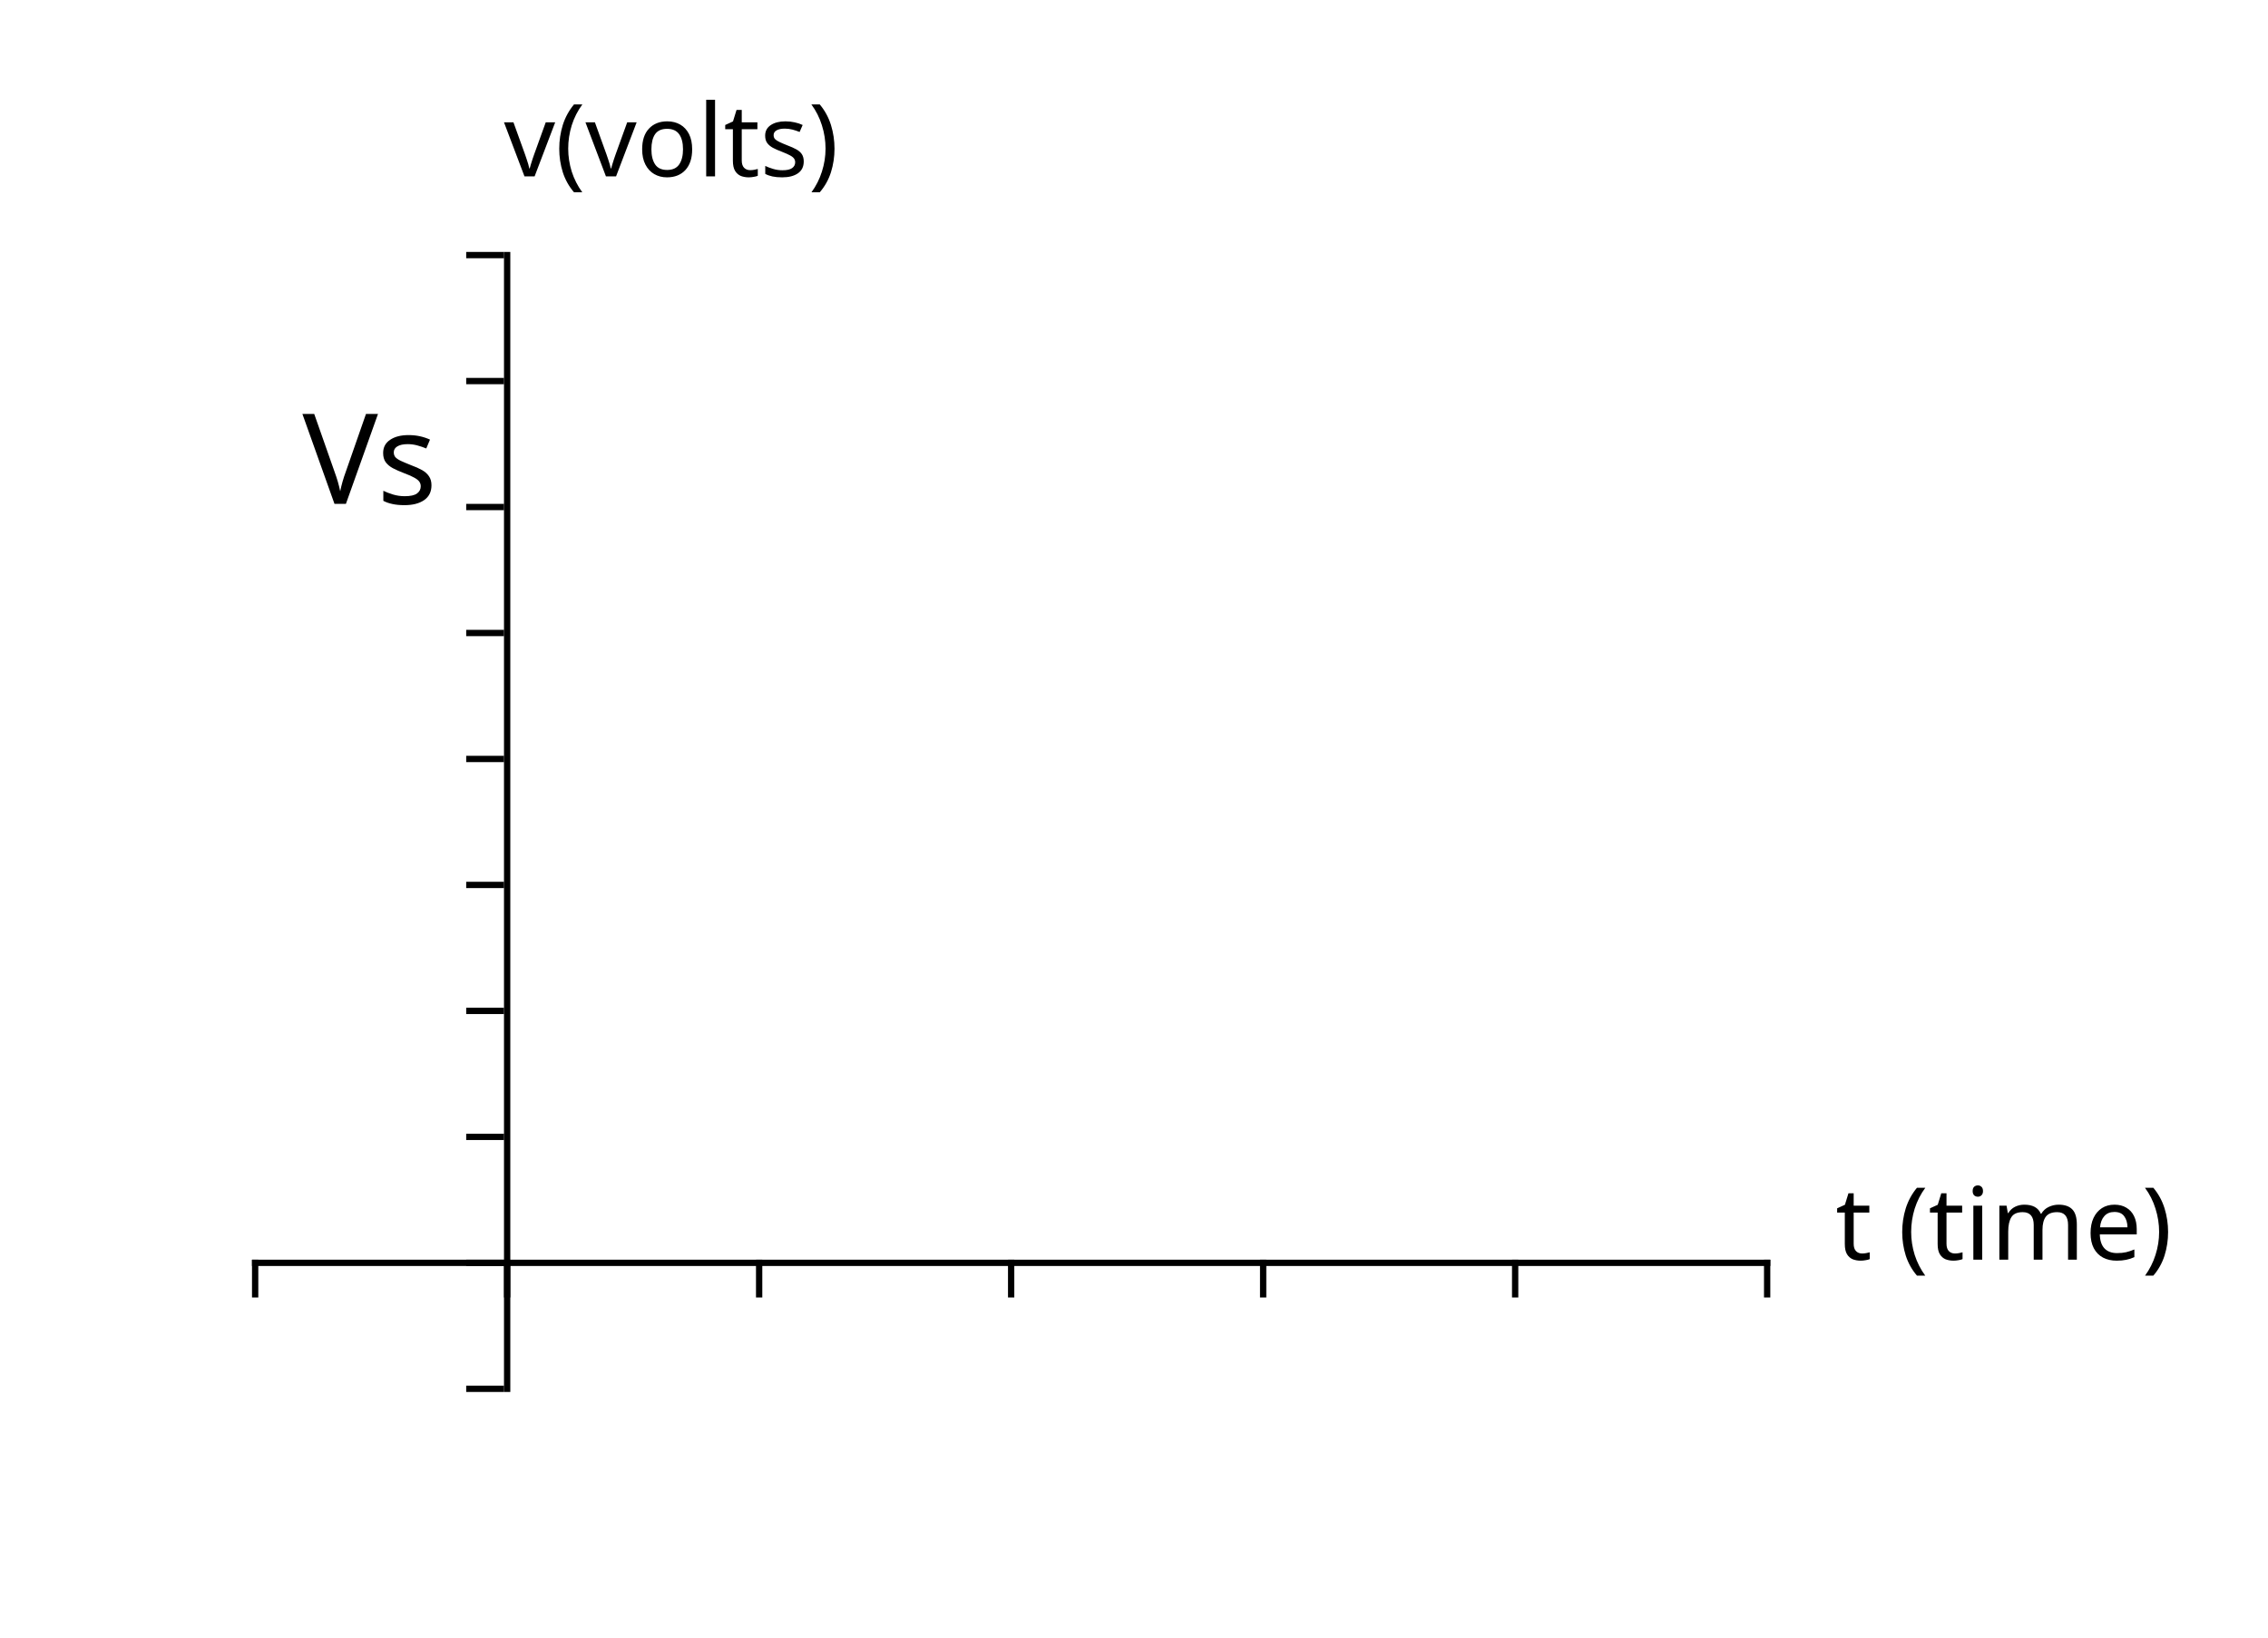
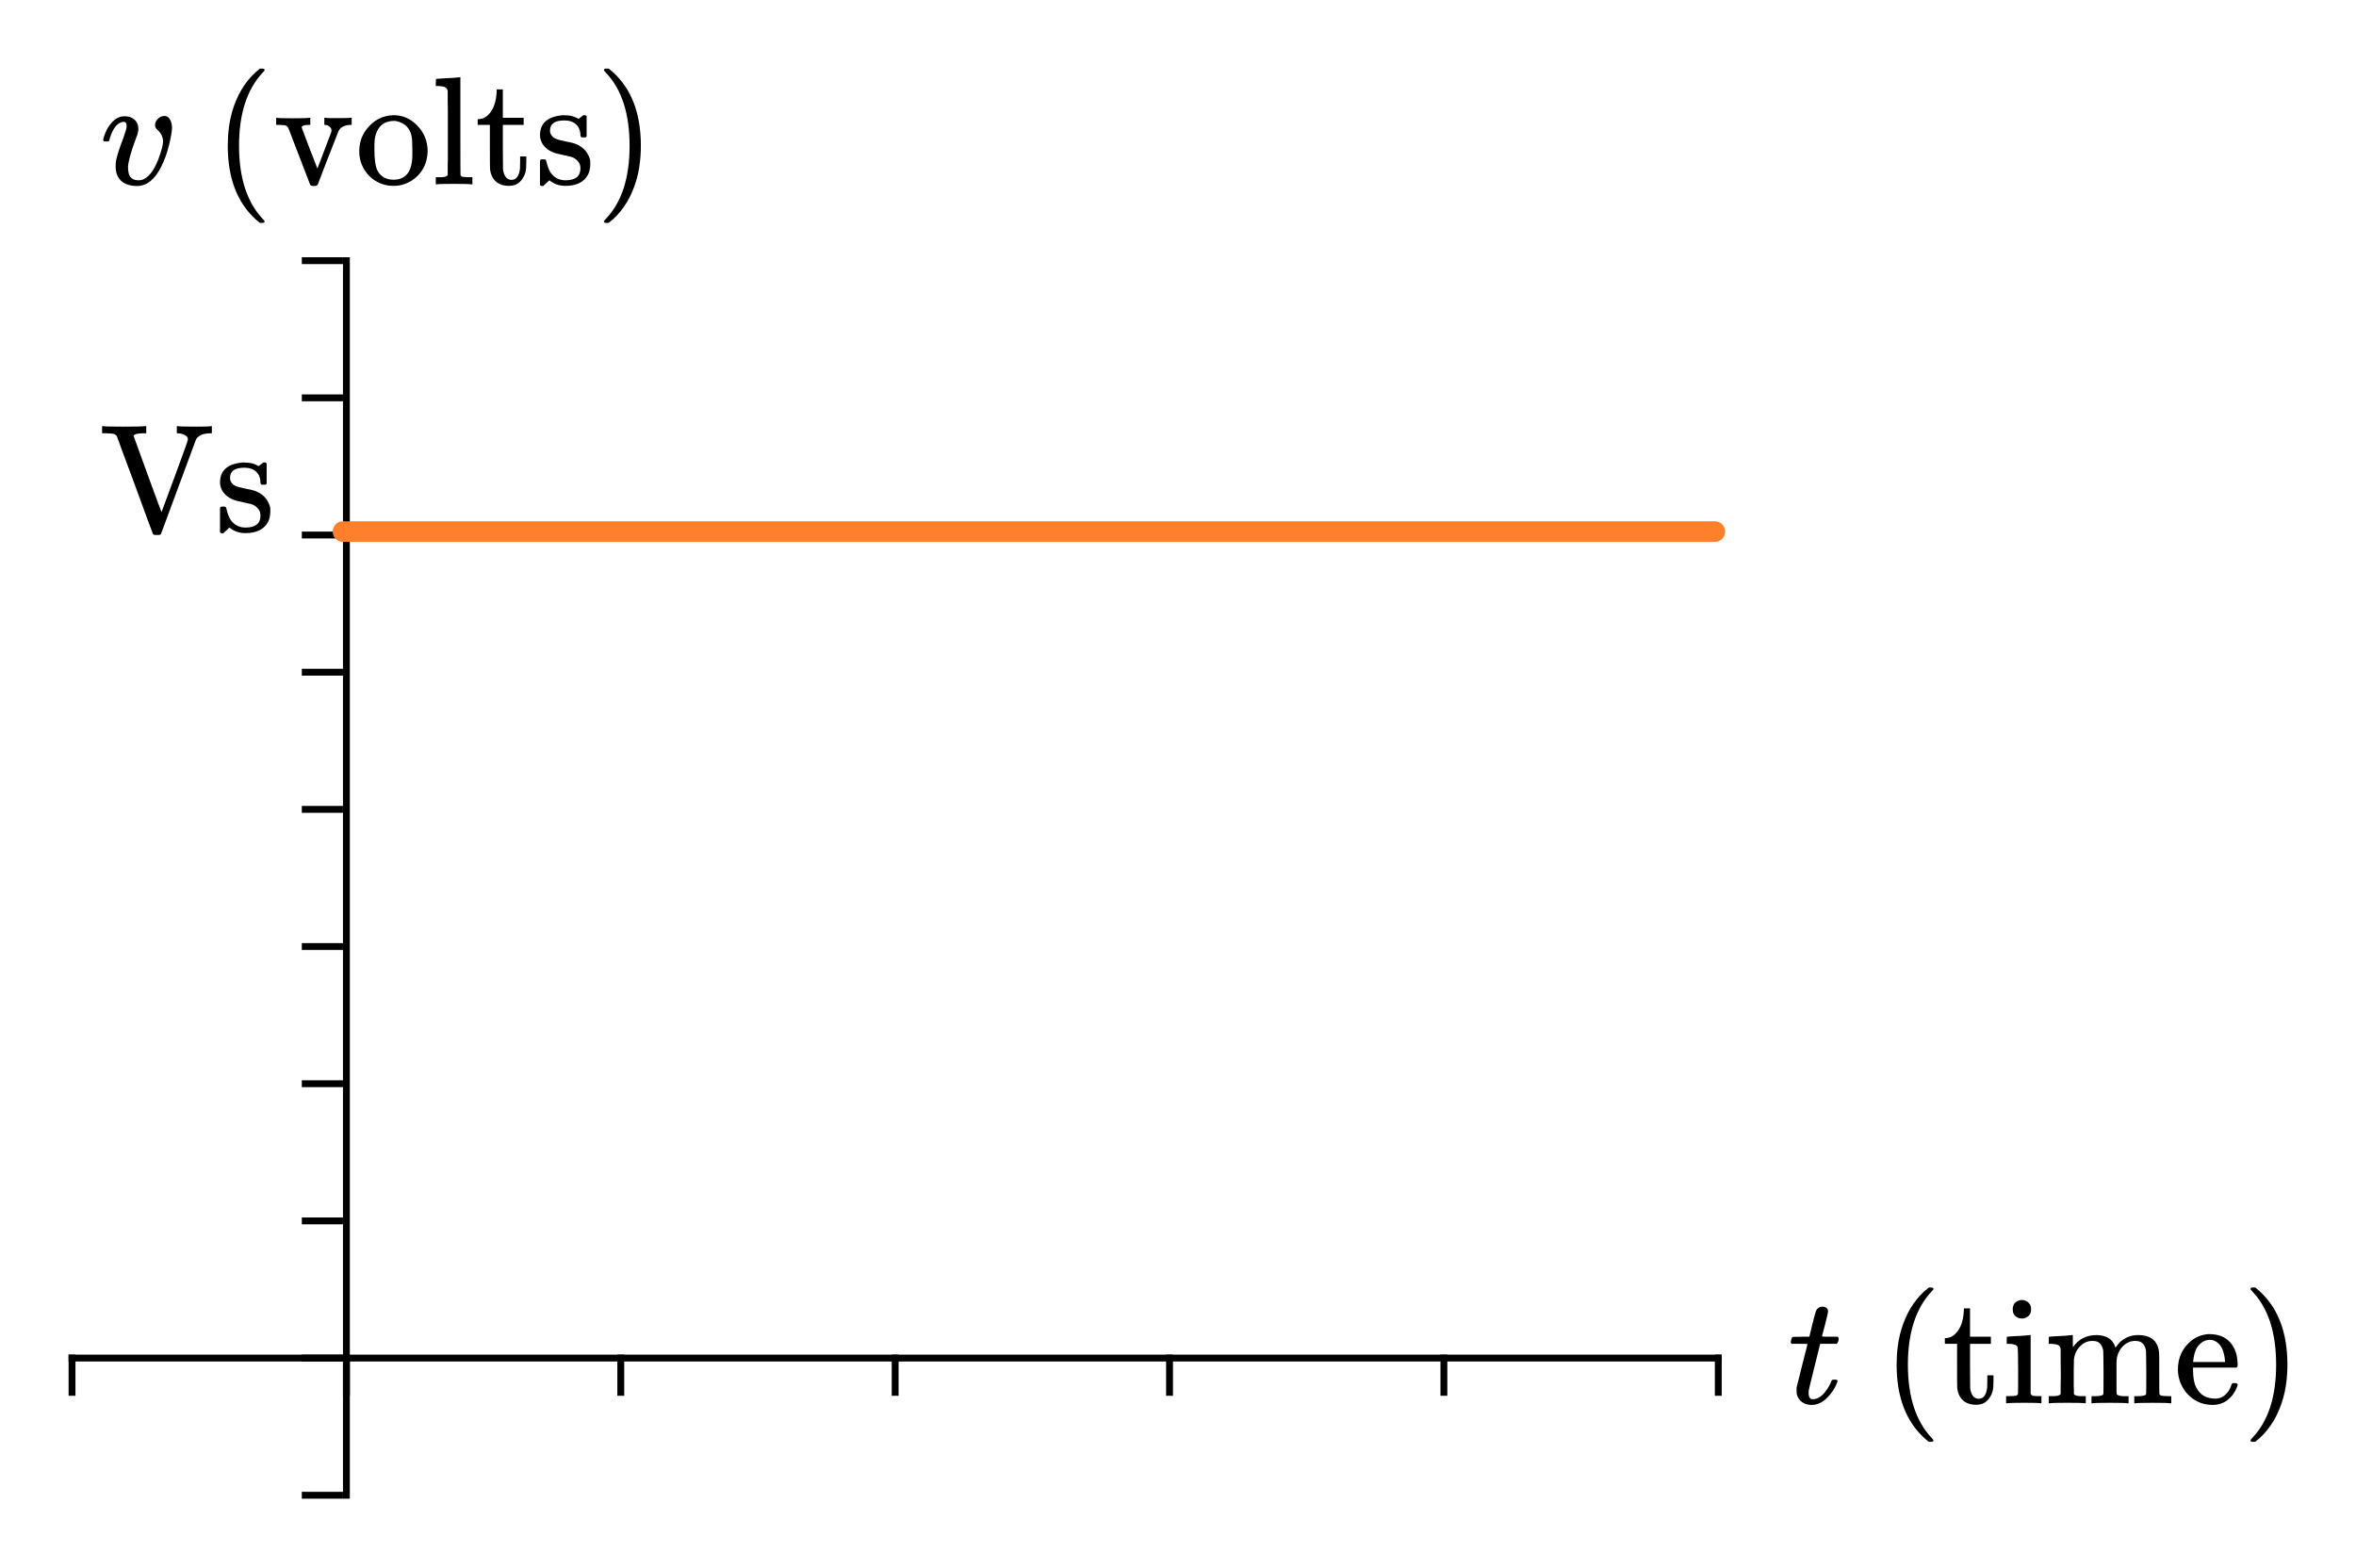
- <svg xmlns="http://www.w3.org/2000/svg" xmlns:html="http://www.w3.org/1999/xhtml" width="360" height="260" transform="translate(0,0)" version="1.1">
+ <svg xmlns="http://www.w3.org/2000/svg" xmlns:html="http://www.w3.org/1999/xhtml" width="343.47" height="228.505" version="1.1" id="svg2">
+   <defs id="defs126" />
  <html:defs>
    <html:style type="text/css">
svg .grid { stroke-width: 0.5px; stroke: rgb(187, 187, 187); opacity: 0.5; }
svg .domain { stroke-width: 3px; stroke: black; }
svg { border: none; }
svg .path { stroke-width: 4px; stroke: rgb(255, 156, 57); stroke-linecap: round; fill: none; }
svg text { font-style: normal; font-variant: normal; font-weight: normal; font-stretch: normal; font-size: 12px; line-height: normal; font-family: katex_math; }</html:style>
  </html:defs>
-   <g transform="translate(40,40)">
-     <g class="x-axis" transform="translate(0,160)" fill="none" font-size="10" font-family="sans-serif" text-anchor="middle">
-       <path class="domain" stroke="#000" d="M0.5,0V0.5H240.5V0" />
-       <g class="tick" opacity="1" transform="translate(0.5,0)">
-         <line stroke="#000" y2="6" />
-         <line class="grid" x1="0" y1="-160" x2="0" y2="20" />
-       </g>
-       <g class="tick" opacity="1" transform="translate(40.5,0)">
-         <line stroke="#000" y2="6" />
-         <line class="grid" x1="0" y1="-160" x2="0" y2="20" />
-       </g>
-       <g class="tick" opacity="1" transform="translate(80.5,0)">
-         <line stroke="#000" y2="6" />
-         <line class="grid" x1="0" y1="-160" x2="0" y2="20" />
-       </g>
-       <g class="tick" opacity="1" transform="translate(120.5,0)">
-         <line stroke="#000" y2="6" />
-         <line class="grid" x1="0" y1="-160" x2="0" y2="20" />
-       </g>
-       <g class="tick" opacity="1" transform="translate(160.5,0)">
-         <line stroke="#000" y2="6" />
-         <line class="grid" x1="0" y1="-160" x2="0" y2="20" />
-       </g>
-       <g class="tick" opacity="1" transform="translate(200.5,0)">
-         <line stroke="#000" y2="6" />
-         <line class="grid" x1="0" y1="-160" x2="0" y2="20" />
-       </g>
-       <g class="tick" opacity="1" transform="translate(240.5,0)">
-         <line stroke="#000" y2="6" />
-         <line class="grid" x1="0" y1="-160" x2="0" y2="20" />
-       </g>
-       <text x="240" dx=".71em" style="text-anchor: start; font-size: 16px; fill: black;">t (time)</text>
-     </g>
-     <g class="y-axis" transform="translate(40,0)" fill="none" font-size="10" font-family="sans-serif" text-anchor="end">
-       <path class="domain" stroke="#000" d="M0,180.5H0.5V0.5H0" />
-       <g class="tick" opacity="1" transform="translate(0,180.5)">
-         <line stroke="#000" x2="-6" />
-         <line class="grid" x1="-40" y1="0" x2="200" y2="0" />
-       </g>
-       <g class="tick" opacity="1" transform="translate(0,160.5)">
-         <line stroke="#000" x2="-6" />
-         <line class="grid" x1="-40" y1="0" x2="200" y2="0" />
-       </g>
-       <g class="tick" opacity="1" transform="translate(0,140.5)">
-         <line stroke="#000" x2="-6" />
-         <line class="grid" x1="-40" y1="0" x2="200" y2="0" />
-       </g>
-       <g class="tick" opacity="1" transform="translate(0,120.5)">
-         <line stroke="#000" x2="-6" />
-         <line class="grid" x1="-40" y1="0" x2="200" y2="0" />
-       </g>
-       <g class="tick" opacity="1" transform="translate(0,100.5)">
-         <line stroke="#000" x2="-6" />
-         <line class="grid" x1="-40" y1="0" x2="200" y2="0" />
-       </g>
-       <g class="tick" opacity="1" transform="translate(0,80.5)">
-         <line stroke="#000" x2="-6" />
-         <line class="grid" x1="-40" y1="0" x2="200" y2="0" />
-       </g>
-       <g class="tick" opacity="1" transform="translate(0,60.5)">
-         <line stroke="#000" x2="-6" />
-         <line class="grid" x1="-40" y1="0" x2="200" y2="0" />
-       </g>
-       <g class="tick" opacity="1" transform="translate(0,40.5)">
-         <line stroke="#000" x2="-6" />
-         <line class="grid" x1="-40" y1="0" x2="200" y2="0" />
-       </g>
-       <g class="tick" opacity="1" transform="translate(0,20.5)">
-         <line stroke="#000" x2="-6" />
-         <line class="grid" x1="-40" y1="0" x2="200" y2="0" />
-       </g>
-       <g class="tick" opacity="1" transform="translate(0,0.5)">
-         <line stroke="#000" x2="-6" />
-         <line class="grid" x1="-40" y1="0" x2="200" y2="0" />
-       </g>
-       <text dy="-12px" style="text-anchor: start; font-size: 16px; fill: black;">v(volts)</text>
-     </g>
-     <path class="path" d="M40,40L240,40" />
-     <text x="8" y="40" style="text-anchor: start; font-size: 20px; font-family: katex_main; fill: black;">Vs</text>
+   <path class="domain" d="m 10.5,197.505 0,0.5 240,0 0,-0.5" id="path8" style="font-size:medium;font-family:sans-serif;text-anchor:middle;fill:none;stroke:#000000" />
+   <line style="font-size:medium;font-family:sans-serif;text-anchor:middle;fill:none;stroke:#000000" x2="10.5" y1="197.505" x1="10.5" id="line12" y2="203.505" />
+   <line style="font-size:medium;font-family:sans-serif;text-anchor:middle;fill:none" id="line14" y2="217.505" x2="10.5" y1="37.505" x1="10.5" class="grid" />
+   <line style="font-size:medium;font-family:sans-serif;text-anchor:middle;fill:none;stroke:#000000" x2="50.5" y1="197.505" x1="50.5" id="line18" y2="203.505" />
+   <line style="font-size:medium;font-family:sans-serif;text-anchor:middle;fill:none" id="line20" y2="217.505" x2="50.5" y1="37.505" x1="50.5" class="grid" />
+   <line style="font-size:medium;font-family:sans-serif;text-anchor:middle;fill:none;stroke:#000000" x2="90.5" y1="197.505" x1="90.5" id="line24" y2="203.505" />
+   <line style="font-size:medium;font-family:sans-serif;text-anchor:middle;fill:none" id="line26" y2="217.505" x2="90.5" y1="37.505" x1="90.5" class="grid" />
+   <line style="font-size:medium;font-family:sans-serif;text-anchor:middle;fill:none;stroke:#000000" x2="130.5" y1="197.505" x1="130.5" id="line30" y2="203.505" />
+   <line style="font-size:medium;font-family:sans-serif;text-anchor:middle;fill:none" id="line32" y2="217.505" x2="130.5" y1="37.505" x1="130.5" class="grid" />
+   <line style="font-size:medium;font-family:sans-serif;text-anchor:middle;fill:none;stroke:#000000" x2="170.5" y1="197.505" x1="170.5" id="line36" y2="203.505" />
+   <line style="font-size:medium;font-family:sans-serif;text-anchor:middle;fill:none" id="line38" y2="217.505" x2="170.5" y1="37.505" x1="170.5" class="grid" />
+   <line style="font-size:medium;font-family:sans-serif;text-anchor:middle;fill:none;stroke:#000000" x2="210.5" y1="197.505" x1="210.5" id="line42" y2="203.505" />
+   <line style="font-size:medium;font-family:sans-serif;text-anchor:middle;fill:none" id="line44" y2="217.505" x2="210.5" y1="37.505" x1="210.5" class="grid" />
+   <line style="font-size:medium;font-family:sans-serif;text-anchor:middle;fill:none;stroke:#000000" x2="250.5" y1="197.505" x1="250.5" id="line48" y2="203.505" />
+   <line style="font-size:medium;font-family:sans-serif;text-anchor:middle;fill:none" id="line50" y2="217.505" x2="250.5" y1="37.505" x1="250.5" class="grid" />
+   <g style="font-style:normal;font-variant:normal;font-weight:normal;font-stretch:normal;font-size:22.5px;line-height:125%;font-family:KaTeX_Main;-inkscape-font-specification:'KaTeX_Main, Normal';text-align:start;writing-mode:lr-tb;text-anchor:start;fill:#000000" id="text52">
+     <path d="m 261.215,195.929 q -0.158,-0.158 -0.158,-0.225 0,-0.09 0.068,-0.36 0.09,-0.292 0.113,-0.315 0.045,-0.113 0.203,-0.113 0.18,-0.022 1.147,-0.022 l 1.192,0 0.427,-1.8 q 0.472,-1.823 0.54,-1.958 0.27,-0.63 1.035,-0.63 0.292,0.022 0.495,0.203 0.225,0.18 0.225,0.472 0,0.27 -0.427,1.913 -0.09,0.383 -0.225,0.855 -0.113,0.45 -0.18,0.675 l -0.045,0.225 q 0,0.045 1.125,0.045 l 1.147,0 q 0.158,0.158 0.158,0.247 0,0.495 -0.292,0.787 l -2.408,0 -0.81,3.263 q -0.833,3.353 -0.855,3.533 -0.022,0.113 -0.022,0.338 0,0.945 0.608,0.945 0.158,0 0.27,-0.022 1.125,-0.203 2.047,-1.8 0.225,-0.36 0.405,-0.833 0.045,-0.135 0.113,-0.158 0.068,-0.045 0.338,-0.045 0.45,0 0.45,0.18 0,0.045 -0.09,0.27 -0.247,0.72 -0.81,1.462 -0.54,0.72 -1.103,1.147 -0.833,0.63 -1.778,0.63 -0.81,0 -1.395,-0.405 -0.562,-0.427 -0.765,-1.103 -0.045,-0.18 -0.045,-0.608 l 0,-0.405 0.787,-3.15 q 0.787,-3.172 0.81,-3.195 0,-0.045 -1.147,-0.045 l -1.147,0 z" style="font-style:normal;font-variant:normal;font-weight:normal;font-stretch:normal;font-size:22.5px;line-height:125%;font-family:KaTeX_Math;-inkscape-font-specification:'KaTeX_Math, Normal';text-align:start;writing-mode:lr-tb;text-anchor:start" id="path4433" />
+     <path d="m 281.877,210.014 q 0,0.203 -0.405,0.203 l -0.292,0 q -0.158,-0.135 -0.63,-0.54 -4.05,-3.69 -4.05,-10.71 0,-2.745 0.652,-5.018 1.035,-3.533 3.397,-5.692 0.158,-0.135 0.36,-0.292 0.203,-0.18 0.27,-0.247 l 0.292,0 q 0.27,0 0.338,0.068 0.068,0.068 0.068,0.135 0,0.09 -0.247,0.338 -3.487,3.69 -3.487,10.71 0,7.02 3.487,10.71 0.247,0.247 0.247,0.338 z" style="font-style:normal;font-variant:normal;font-weight:normal;font-stretch:normal;font-size:22.5px;line-height:125%;font-family:KaTeX_Main;-inkscape-font-specification:'KaTeX_Main, Normal';text-align:start;writing-mode:lr-tb;text-anchor:start;fill:#000000" id="path4435" />
+     <path d="m 286.302,191.092 0,-0.338 0.9,0 0,4.14 3.038,0 0,1.035 -3.038,0 0,3.24 q 0.022,2.812 0.022,3.195 0.022,0.36 0.158,0.698 0.315,0.877 1.103,0.877 0.99,0 1.215,-1.597 0.022,-0.18 0.022,-1.035 l 0,-0.787 0.9,0 0,0.787 q 0,1.035 -0.113,1.485 -0.247,0.9 -0.855,1.462 -0.585,0.562 -1.552,0.562 -1.215,0 -1.935,-0.652 -0.72,-0.675 -0.833,-1.823 -0.022,-0.158 -0.022,-3.33 l 0,-3.083 -1.778,0 0,-0.833 0.203,0 q 0.833,-0.068 1.417,-0.72 1.035,-1.08 1.147,-3.285 z" style="font-style:normal;font-variant:normal;font-weight:normal;font-stretch:normal;font-size:22.5px;line-height:125%;font-family:KaTeX_Main;-inkscape-font-specification:'KaTeX_Main, Normal';text-align:start;writing-mode:lr-tb;text-anchor:start;fill:#000000" id="path4437" />
+     <path d="m 294.823,189.539 q 0.562,0.045 0.922,0.405 0.36,0.338 0.36,0.945 0,0.81 -0.608,1.147 -0.292,0.203 -0.72,0.203 -0.45,0 -0.743,-0.203 -0.608,-0.338 -0.608,-1.147 0,-0.63 0.383,-0.99 0.405,-0.36 1.012,-0.36 z m 2.61,15.053 q -0.247,-0.068 -2.34,-0.068 -2.047,0 -2.453,0.068 l -0.18,0 0,-1.035 0.36,0 q 0.63,0 1.103,-0.068 0.18,-0.068 0.27,-0.247 0.022,-0.045 0.022,-3.263 0,-3.375 -0.09,-3.6 -0.18,-0.45 -1.327,-0.45 l -0.247,0 0,-0.517 q 0,-0.517 0.045,-0.517 l 0.225,-0.022 q 0.225,-0.022 0.63,-0.045 0.405,-0.022 0.81,-0.045 0.383,-0.022 0.81,-0.045 0.427,-0.045 0.652,-0.068 0.225,-0.022 0.247,-0.022 l 0.068,0 0,8.55 q 0.113,0.225 0.27,0.292 0.158,0.045 0.787,0.068 l 0.517,0 0,1.035 -0.18,0 z" style="font-style:normal;font-variant:normal;font-weight:normal;font-stretch:normal;font-size:22.5px;line-height:125%;font-family:KaTeX_Main;-inkscape-font-specification:'KaTeX_Main, Normal';text-align:start;writing-mode:lr-tb;text-anchor:start;fill:#000000" id="path4439" />
+     <path d="m 302.345,203.242 q 0.18,0.315 1.058,0.315 l 0.315,0 0.36,0 0,1.035 -0.18,0 q -0.292,-0.068 -2.52,-0.068 -2.228,0 -2.52,0.068 l -0.18,0 0,-1.035 0.36,0 0.315,0 q 0.877,0 1.058,-0.315 l 0,-0.18 q 0,-0.203 0,-0.517 0,-0.315 0,-0.698 0.022,-0.405 0.022,-0.877 0,-0.495 0,-0.945 0,-0.698 -0.022,-1.485 0,-0.81 0,-1.327 l 0,-0.517 q -0.068,-0.427 -0.338,-0.562 -0.247,-0.158 -0.99,-0.203 l -0.405,0 0,-0.517 q 0,-0.517 0.045,-0.517 l 0.225,-0.022 q 0.225,-0.022 0.63,-0.045 0.427,-0.022 0.833,-0.045 0.383,-0.022 0.81,-0.045 0.427,-0.045 0.652,-0.068 0.225,-0.022 0.247,-0.022 l 0.068,0 0,0.9 q 0,0.855 0.022,0.855 l 0.022,-0.022 q 1.215,-1.732 3.442,-1.732 2.183,0.068 2.678,1.71 l 0.045,0.113 q 0.54,-0.675 0.608,-0.743 1.147,-1.08 2.678,-1.08 2.812,0 3.083,2.542 0.022,0.158 0.022,3.127 0,2.88 0.022,2.925 0.09,0.18 0.27,0.247 0.472,0.068 1.103,0.068 l 0.36,0 0,1.035 -0.18,0 q -0.292,-0.068 -2.52,-0.068 -2.228,0 -2.52,0.068 l -0.18,0 0,-1.035 0.36,0 0.18,0 q 1.192,0 1.192,-0.36 0.022,-0.045 0.022,-3.105 -0.022,-3.038 -0.045,-3.217 -0.158,-0.72 -0.517,-1.035 -0.338,-0.338 -1.058,-0.338 -1.012,0 -1.778,0.765 -0.787,0.787 -0.922,1.98 0,0.022 -0.022,0.427 0,0.383 0,0.99 0,0.608 0,1.147 0,0.338 0,0.72 0,0.36 0,0.652 0,0.292 0,0.54 0.022,0.225 0.022,0.383 l 0,0.135 q 0.18,0.315 1.058,0.315 l 0.315,0 0.36,0 0,1.035 -0.18,0 q -0.292,-0.068 -2.52,-0.068 -2.228,0 -2.52,0.068 l -0.18,0 0,-1.035 0.36,0 0.18,0 q 1.192,0 1.192,-0.36 0.022,-0.045 0.022,-3.105 -0.022,-3.038 -0.045,-3.217 -0.158,-0.72 -0.517,-1.035 -0.338,-0.338 -1.058,-0.338 -1.012,0 -1.778,0.765 -0.787,0.787 -0.922,1.98 0,0.022 0,0.427 0,0.383 -0.022,0.99 0,0.608 0,1.147 0,0.338 0,0.72 0,0.36 0,0.652 0.022,0.292 0.022,0.54 0,0.225 0,0.383 l 0,0.135 z" style="font-style:normal;font-variant:normal;font-weight:normal;font-stretch:normal;font-size:22.5px;line-height:125%;font-family:KaTeX_Main;-inkscape-font-specification:'KaTeX_Main, Normal';text-align:start;writing-mode:lr-tb;text-anchor:start;fill:#000000" id="path4441" />
+     <path d="m 326.217,199.079 q 0,0.158 -0.158,0.315 l -6.345,0 0,0.338 q 0,1.665 0.45,2.52 0.81,1.665 2.79,1.665 0.968,0 1.62,-0.72 0.45,-0.45 0.698,-1.17 0.068,-0.247 0.135,-0.315 0.068,-0.068 0.36,-0.068 0.45,0 0.45,0.225 0,0.09 -0.068,0.292 -0.427,1.17 -1.373,1.935 -0.922,0.743 -2.272,0.743 -0.427,0 -0.99,-0.113 -1.282,-0.247 -2.295,-1.17 -1.012,-0.922 -1.44,-2.228 -0.27,-0.81 -0.27,-1.643 0,-2.07 1.215,-3.487 1.215,-1.44 2.993,-1.665 0.09,-0.022 0.315,-0.022 2.047,0 3.105,1.215 1.08,1.192 1.08,3.353 z m -1.845,-0.675 q -0.203,-2.453 -1.665,-2.97 -0.158,-0.068 -0.472,-0.09 -1.17,0 -1.913,1.08 -0.45,0.72 -0.585,2.002 l 0,0.158 4.635,0 0,-0.18 z" style="font-style:normal;font-variant:normal;font-weight:normal;font-stretch:normal;font-size:22.5px;line-height:125%;font-family:KaTeX_Main;-inkscape-font-specification:'KaTeX_Main, Normal';text-align:start;writing-mode:lr-tb;text-anchor:start;fill:#000000" id="path4443" />
+     <path d="m 328.205,187.739 0.09,-0.022 q 0.113,0 0.225,0 l 0.27,0 q 0.158,0.135 0.63,0.54 4.05,3.69 4.05,10.71 0,2.768 -0.652,4.995 -1.035,3.555 -3.397,5.715 -0.158,0.135 -0.36,0.292 -0.203,0.18 -0.27,0.247 l -0.27,0 q -0.27,0 -0.36,-0.045 -0.068,-0.045 -0.068,-0.225 0.022,-0.022 0.247,-0.292 3.487,-3.623 3.487,-10.688 0,-7.065 -3.487,-10.688 -0.225,-0.27 -0.247,-0.292 0,-0.18 0.113,-0.247 z" style="font-style:normal;font-variant:normal;font-weight:normal;font-stretch:normal;font-size:22.5px;line-height:125%;font-family:KaTeX_Main;-inkscape-font-specification:'KaTeX_Main, Normal';text-align:start;writing-mode:lr-tb;text-anchor:start;fill:#000000" id="path4445" />
+   </g>
+   <path class="domain" d="m 50,218.005 0.5,0 0,-180 -0.5,0" id="path56" style="font-size:medium;font-family:sans-serif;text-anchor:end;fill:none;stroke:#000000" />
+   <line style="font-size:medium;font-family:sans-serif;text-anchor:end;fill:none;stroke:#000000" y2="218.005" y1="218.005" x1="50" id="line60" x2="44" />
+   <line style="font-size:medium;font-family:sans-serif;text-anchor:end;fill:none" id="line62" y2="218.005" x2="250" y1="218.005" x1="10" class="grid" />
+   <line style="font-size:medium;font-family:sans-serif;text-anchor:end;fill:none;stroke:#000000" y2="198.005" y1="198.005" x1="50" id="line66" x2="44" />
+   <line style="font-size:medium;font-family:sans-serif;text-anchor:end;fill:none" id="line68" y2="198.005" x2="250" y1="198.005" x1="10" class="grid" />
+   <line style="font-size:medium;font-family:sans-serif;text-anchor:end;fill:none;stroke:#000000" y2="178.005" y1="178.005" x1="50" id="line72" x2="44" />
+   <line style="font-size:medium;font-family:sans-serif;text-anchor:end;fill:none" id="line74" y2="178.005" x2="250" y1="178.005" x1="10" class="grid" />
+   <line style="font-size:medium;font-family:sans-serif;text-anchor:end;fill:none;stroke:#000000" y2="158.005" y1="158.005" x1="50" id="line78" x2="44" />
+   <line style="font-size:medium;font-family:sans-serif;text-anchor:end;fill:none" id="line80" y2="158.005" x2="250" y1="158.005" x1="10" class="grid" />
+   <line style="font-size:medium;font-family:sans-serif;text-anchor:end;fill:none;stroke:#000000" y2="138.005" y1="138.005" x1="50" id="line84" x2="44" />
+   <line style="font-size:medium;font-family:sans-serif;text-anchor:end;fill:none" id="line86" y2="138.005" x2="250" y1="138.005" x1="10" class="grid" />
+   <line style="font-size:medium;font-family:sans-serif;text-anchor:end;fill:none;stroke:#000000" y2="118.005" y1="118.005" x1="50" id="line90" x2="44" />
+   <line style="font-size:medium;font-family:sans-serif;text-anchor:end;fill:none" id="line92" y2="118.005" x2="250" y1="118.005" x1="10" class="grid" />
+   <line style="font-size:medium;font-family:sans-serif;text-anchor:end;fill:none;stroke:#000000" y2="98.005" y1="98.005" x1="50" id="line96" x2="44" />
+   <line style="font-size:medium;font-family:sans-serif;text-anchor:end;fill:none" id="line98" y2="98.005" x2="250" y1="98.005" x1="10" class="grid" />
+   <line style="font-size:medium;font-family:sans-serif;text-anchor:end;fill:none;stroke:#000000" y2="78.005" y1="78.005" x1="50" id="line102" x2="44" />
+   <line style="font-size:medium;font-family:sans-serif;text-anchor:end;fill:none" id="line104" y2="78.005" x2="250" y1="78.005" x1="10" class="grid" />
+   <line style="font-size:medium;font-family:sans-serif;text-anchor:end;fill:none;stroke:#000000" y2="58.005" y1="58.005" x1="50" id="line108" x2="44" />
+   <line style="font-size:medium;font-family:sans-serif;text-anchor:end;fill:none" id="line110" y2="58.005" x2="250" y1="58.005" x1="10" class="grid" />
+   <line style="font-size:medium;font-family:sans-serif;text-anchor:end;fill:none;stroke:#000000" y2="38.005" y1="38.005" x1="50" id="line114" x2="44" />
+   <line style="font-size:medium;font-family:sans-serif;text-anchor:end;fill:none" id="line116" y2="38.005" x2="250" y1="38.005" x1="10" class="grid" />
+   <g style="font-style:normal;font-variant:normal;font-weight:normal;font-stretch:normal;font-size:22.5px;line-height:125%;font-family:KaTeX_Main;-inkscape-font-specification:'KaTeX_Main, Normal';text-align:start;writing-mode:lr-tb;text-anchor:start;fill:#000000" id="text118">
+     <path d="m 19.989,27.122 q -1.44,0 -2.295,-0.72 -0.833,-0.743 -0.833,-2.16 0,-0.405 0.045,-0.765 0.203,-1.08 1.058,-3.308 l 0.36,-1.08 q 0.135,-0.405 0.135,-0.765 0,-0.562 -0.427,-0.562 -0.158,0 -0.36,0.068 -1.147,0.405 -1.732,2.587 0,0.022 -0.022,0.09 -0.022,0.045 -0.045,0.068 0,0 -0.022,0.022 -0.022,0.022 -0.09,0.022 -0.045,0 -0.09,0 -0.045,0 -0.18,0 l -0.315,0 q -0.135,-0.135 -0.135,-0.203 0,-0.068 0.068,-0.338 0.54,-1.778 1.665,-2.655 0.608,-0.472 1.395,-0.472 0.877,0 1.44,0.495 0.562,0.495 0.562,1.305 0,0.383 -0.068,0.585 0,0.158 -0.338,0.99 -1.035,2.812 -1.103,4.005 0,0.608 0.113,0.99 0.292,0.968 1.417,0.968 0.608,0 1.08,-0.36 1.395,-0.922 2.317,-4.253 0.18,-0.63 0.18,-1.035 0,-0.99 -0.877,-1.778 -0.292,-0.27 -0.292,-0.608 0,-0.517 0.405,-0.922 0.427,-0.427 0.945,-0.427 0.54,0 0.833,0.517 0.292,0.495 0.292,1.192 0,0.787 -0.45,2.587 -0.427,1.732 -1.08,3.015 -1.417,2.902 -3.555,2.902 z" style="font-style:normal;font-variant:normal;font-weight:normal;font-stretch:normal;font-size:22.5px;line-height:125%;font-family:KaTeX_Math;-inkscape-font-specification:'KaTeX_Math, Normal';text-align:start;writing-mode:lr-tb;text-anchor:start" id="path4416" />
+     <path d="m 38.583,32.297 q 0,0.203 -0.405,0.203 l -0.292,0 q -0.158,-0.135 -0.63,-0.54 -4.05,-3.69 -4.05,-10.71 0,-2.745 0.652,-5.018 1.035,-3.533 3.397,-5.692 0.158,-0.135 0.36,-0.292 0.203,-0.18 0.27,-0.247 l 0.292,0 q 0.27,0 0.338,0.068 0.068,0.068 0.068,0.135 0,0.09 -0.247,0.338 -3.487,3.69 -3.487,10.71 0,7.02 3.487,10.71 0.247,0.247 0.247,0.338 z" style="font-style:normal;font-variant:normal;font-weight:normal;font-stretch:normal;font-size:22.5px;line-height:125%;font-family:KaTeX_Main;-inkscape-font-specification:'KaTeX_Main, Normal';text-align:start;writing-mode:lr-tb;text-anchor:start;fill:#000000" id="path4418" />
+     <path d="m 47.44,17.177 q 0.113,0.045 1.08,0.045 l 0.81,0 q 1.282,0 1.823,-0.045 l 0.113,0 0,1.035 -0.247,0 q -1.26,0.068 -1.665,0.9 -0.045,0.09 -1.53,3.893 -1.462,3.803 -1.508,3.915 -0.113,0.203 -0.562,0.203 -0.427,0 -0.54,-0.203 -3.15,-8.123 -3.172,-8.235 -0.09,-0.225 -0.27,-0.315 -0.158,-0.09 -0.292,-0.113 -0.135,-0.022 -0.675,-0.045 l -0.54,0 0,-1.035 0.135,0 q 0.225,0.068 2.183,0.068 2.138,0 2.475,-0.068 l 0.18,0 0,1.035 -0.315,0 q -0.877,0.022 -0.945,0.338 0,0.09 1.147,3.06 l 1.147,2.97 q 0.698,-1.778 2.047,-5.378 l 0,-0.18 q 0,-0.36 -0.292,-0.585 -0.292,-0.225 -0.652,-0.225 l -0.09,0 0,-1.035 0.158,0 z" style="font-style:normal;font-variant:normal;font-weight:normal;font-stretch:normal;font-size:22.5px;line-height:125%;font-family:KaTeX_Main;-inkscape-font-specification:'KaTeX_Main, Normal';text-align:start;writing-mode:lr-tb;text-anchor:start;fill:#000000" id="path4420" />
+     <path d="m 52.375,22.06 q 0,-2.047 1.305,-3.51 1.305,-1.485 3.127,-1.71 0.36,-0.045 0.562,-0.045 1.958,0 3.397,1.44 1.575,1.575 1.575,3.803 0,0.45 -0.113,1.058 -0.27,1.417 -1.282,2.475 -0.99,1.035 -2.408,1.395 -0.517,0.135 -1.17,0.135 -0.675,0 -1.192,-0.135 -1.688,-0.427 -2.745,-1.778 -1.058,-1.373 -1.058,-3.127 z m 5.4,-4.41 q -0.113,-0.022 -0.36,-0.022 -0.675,0 -1.282,0.27 -1.26,0.63 -1.508,2.453 -0.045,0.405 -0.045,1.44 0,2.138 0.427,3.038 0.72,1.373 2.362,1.373 2.745,0 2.745,-3.667 l 0,-0.72 q 0,-1.462 -0.113,-1.98 -0.383,-1.778 -2.228,-2.183 z" style="font-style:normal;font-variant:normal;font-weight:normal;font-stretch:normal;font-size:22.5px;line-height:125%;font-family:KaTeX_Main;-inkscape-font-specification:'KaTeX_Main, Normal';text-align:start;writing-mode:lr-tb;text-anchor:start;fill:#000000" id="path4422" />
+     <path d="m 63.896,25.84 0.315,0 q 0.877,0 1.058,-0.315 l 0,-0.18 q 0,-0.203 0,-0.517 0,-0.315 0,-0.743 0.022,-0.427 0.022,-0.968 0,-0.562 0,-1.125 0,-0.585 0,-1.238 0,-0.675 0,-1.282 0,-0.833 0,-1.755 0,-0.945 0,-1.688 0,-0.743 -0.022,-1.35 0,-0.63 0,-0.99 0,-0.36 0,-0.383 -0.068,-0.427 -0.338,-0.562 -0.247,-0.158 -0.99,-0.203 l -0.405,0 0,-0.517 q 0,-0.517 0.045,-0.517 l 0.225,-0.022 q 0.225,-0.022 0.652,-0.045 0.427,-0.022 0.833,-0.045 0.383,-0.022 0.833,-0.045 0.45,-0.045 0.675,-0.068 0.225,-0.022 0.247,-0.022 l 0.068,0 0,7.088 q 0,7.133 0.022,7.178 0.09,0.18 0.27,0.247 0.472,0.068 1.103,0.068 l 0.36,0 0,1.035 -0.18,0 q -0.405,-0.068 -2.475,-0.068 -2.205,0 -2.498,0.068 l -0.18,0 0,-1.035 0.36,0 z" style="font-style:normal;font-variant:normal;font-weight:normal;font-stretch:normal;font-size:22.5px;line-height:125%;font-family:KaTeX_Main;-inkscape-font-specification:'KaTeX_Main, Normal';text-align:start;writing-mode:lr-tb;text-anchor:start;fill:#000000" id="path4424" />
+     <path d="m 72.407,13.375 0,-0.338 0.9,0 0,4.14 3.038,0 0,1.035 -3.038,0 0,3.24 q 0.022,2.812 0.022,3.195 0.022,0.36 0.158,0.698 0.315,0.877 1.103,0.877 0.99,0 1.215,-1.597 0.022,-0.18 0.022,-1.035 l 0,-0.787 0.9,0 0,0.787 q 0,1.035 -0.113,1.485 -0.247,0.9 -0.855,1.462 -0.585,0.562 -1.552,0.562 -1.215,0 -1.935,-0.652 -0.72,-0.675 -0.833,-1.823 -0.022,-0.158 -0.022,-3.33 l 0,-3.083 -1.778,0 0,-0.833 0.203,0 q 0.833,-0.068 1.417,-0.72 1.035,-1.08 1.147,-3.285 z" style="font-style:normal;font-variant:normal;font-weight:normal;font-stretch:normal;font-size:22.5px;line-height:125%;font-family:KaTeX_Main;-inkscape-font-specification:'KaTeX_Main, Normal';text-align:start;writing-mode:lr-tb;text-anchor:start;fill:#000000" id="path4426" />
+     <path d="m 82.255,17.56 q -2.07,0 -2.07,1.462 0,0.292 0.045,0.383 0.203,0.54 0.698,0.787 0.495,0.225 1.53,0.427 1.282,0.225 1.755,0.495 1.417,0.675 1.823,2.228 0.022,0.135 0.022,0.54 0,0.877 -0.315,1.552 -0.877,1.665 -3.308,1.665 -1.35,0 -2.34,-0.81 l -0.18,0.158 -0.203,0.203 q -0.135,0.135 -0.27,0.247 l -0.247,0.225 -0.18,0 q -0.158,0 -0.292,-0.135 l 0,-1.778 q 0,-1.462 0,-1.688 0.022,-0.225 0.113,-0.27 0.045,-0.022 0.36,-0.022 0.292,0 0.338,0.045 0.068,0.045 0.135,0.315 0.18,0.855 0.585,1.552 0.787,1.147 2.183,1.147 2.183,0 2.183,-1.755 0,-0.652 -0.405,-1.058 -0.36,-0.427 -0.945,-0.608 -0.383,-0.09 -1.08,-0.247 -1.26,-0.247 -1.71,-0.472 -1.485,-0.698 -1.732,-2.092 -0.022,-0.09 -0.022,-0.338 0,-2.587 3.172,-2.902 0.09,-0.045 0.54,0 0.9,0 1.575,0.338 l 0.338,0.18 0.203,-0.158 q 0.292,-0.247 0.495,-0.383 l 0.18,0 q 0.158,0 0.292,0.135 l 0,2.97 -0.135,0.135 -0.63,0 q -0.135,-0.135 -0.135,-0.27 0,-1.035 -0.63,-1.62 -0.63,-0.585 -1.732,-0.585 z" style="font-style:normal;font-variant:normal;font-weight:normal;font-stretch:normal;font-size:22.5px;line-height:125%;font-family:KaTeX_Main;-inkscape-font-specification:'KaTeX_Main, Normal';text-align:start;writing-mode:lr-tb;text-anchor:start;fill:#000000" id="path4428" />
+     <path d="m 88.163,10.023 0.09,-0.022 q 0.113,0 0.225,0 l 0.27,0 q 0.158,0.135 0.63,0.54 4.05,3.69 4.05,10.71 0,2.768 -0.652,4.995 -1.035,3.555 -3.397,5.715 -0.158,0.135 -0.36,0.292 -0.203,0.18 -0.27,0.247 l -0.27,0 q -0.27,0 -0.36,-0.045 -0.068,-0.045 -0.068,-0.225 0.022,-0.022 0.247,-0.292 3.487,-3.623 3.487,-10.688 0,-7.065 -3.487,-10.688 -0.225,-0.27 -0.247,-0.292 0,-0.18 0.113,-0.247 z" style="font-style:normal;font-variant:normal;font-weight:normal;font-stretch:normal;font-size:22.5px;line-height:125%;font-family:KaTeX_Main;-inkscape-font-specification:'KaTeX_Main, Normal';text-align:start;writing-mode:lr-tb;text-anchor:start;fill:#000000" id="path4430" />
+   </g>
+   <path id="path120" d="m 50,77.505 200,0" class="path" style="stroke:#ff7f2a;stroke-width:3;stroke-linecap:round;stroke-miterlimit:4;stroke-dasharray:none" />
+   <g style="font-style:normal;font-variant:normal;font-weight:normal;font-stretch:normal;font-size:22.5px;line-height:125%;font-family:KaTeX_Main;-inkscape-font-specification:'KaTeX_Main, Normal';text-align:start;writing-mode:lr-tb;text-anchor:start;fill:#000000" id="text122">
+     <path d="m 17.022,63.555 q -0.247,-0.247 -0.45,-0.292 -0.203,-0.068 -1.035,-0.09 l -0.652,0 0,-1.035 0.203,0 q 0.315,0.068 2.79,0.068 2.7,0 3.195,-0.068 l 0.247,0 0,1.035 -0.472,0 q -1.035,0.022 -1.282,0.247 -0.09,0.068 -0.09,0.135 0,0.045 2.025,5.58 2.025,5.535 2.047,5.535 0.877,-2.362 1.935,-5.22 1.913,-5.175 1.913,-5.378 0,-0.427 -0.472,-0.652 -0.472,-0.247 -1.035,-0.247 l -0.113,0 0,-1.035 0.203,0 q 0.383,0.068 2.587,0.068 1.935,0 2.183,-0.068 l 0.135,0 0,1.035 -0.158,0 q -1.665,0 -2.16,0.922 0,0.022 -2.542,6.862 -2.52,6.84 -2.542,6.862 -0.068,0.18 -0.405,0.18 l -0.203,0 -0.203,0 q -0.315,0 -0.383,-0.18 -0.045,-0.045 -2.632,-7.133 -2.632,-7.065 -2.632,-7.133 z" style="font-style:normal;font-variant:normal;font-weight:normal;font-stretch:normal;font-size:22.5px;line-height:125%;font-family:KaTeX_Main;-inkscape-font-specification:'KaTeX_Main, Normal';text-align:start;writing-mode:lr-tb;text-anchor:start;fill:#000000" id="path4411" />
+     <path d="m 35.607,68.19 q -2.07,0 -2.07,1.462 0,0.292 0.045,0.383 0.203,0.54 0.698,0.787 0.495,0.225 1.53,0.427 1.282,0.225 1.755,0.495 1.417,0.675 1.823,2.228 0.022,0.135 0.022,0.54 0,0.877 -0.315,1.552 -0.877,1.665 -3.308,1.665 -1.35,0 -2.34,-0.81 l -0.18,0.158 -0.203,0.203 q -0.135,0.135 -0.27,0.247 l -0.247,0.225 -0.18,0 q -0.158,0 -0.292,-0.135 l 0,-1.778 q 0,-1.462 0,-1.688 0.022,-0.225 0.113,-0.27 0.045,-0.022 0.36,-0.022 0.292,0 0.338,0.045 0.068,0.045 0.135,0.315 0.18,0.855 0.585,1.552 0.787,1.147 2.183,1.147 2.183,0 2.183,-1.755 0,-0.652 -0.405,-1.058 -0.36,-0.427 -0.945,-0.608 -0.383,-0.09 -1.08,-0.247 -1.26,-0.247 -1.71,-0.472 -1.485,-0.698 -1.732,-2.092 -0.022,-0.09 -0.022,-0.338 0,-2.587 3.172,-2.902 0.09,-0.045 0.54,0 0.9,0 1.575,0.338 l 0.338,0.18 0.203,-0.158 q 0.292,-0.247 0.495,-0.383 l 0.18,0 q 0.158,0 0.292,0.135 l 0,2.97 -0.135,0.135 -0.63,0 q -0.135,-0.135 -0.135,-0.27 0,-1.035 -0.63,-1.62 -0.63,-0.585 -1.732,-0.585 z" style="font-style:normal;font-variant:normal;font-weight:normal;font-stretch:normal;font-size:22.5px;line-height:125%;font-family:KaTeX_Main;-inkscape-font-specification:'KaTeX_Main, Normal';text-align:start;writing-mode:lr-tb;text-anchor:start;fill:#000000" id="path4413" />
  </g>
</svg>
